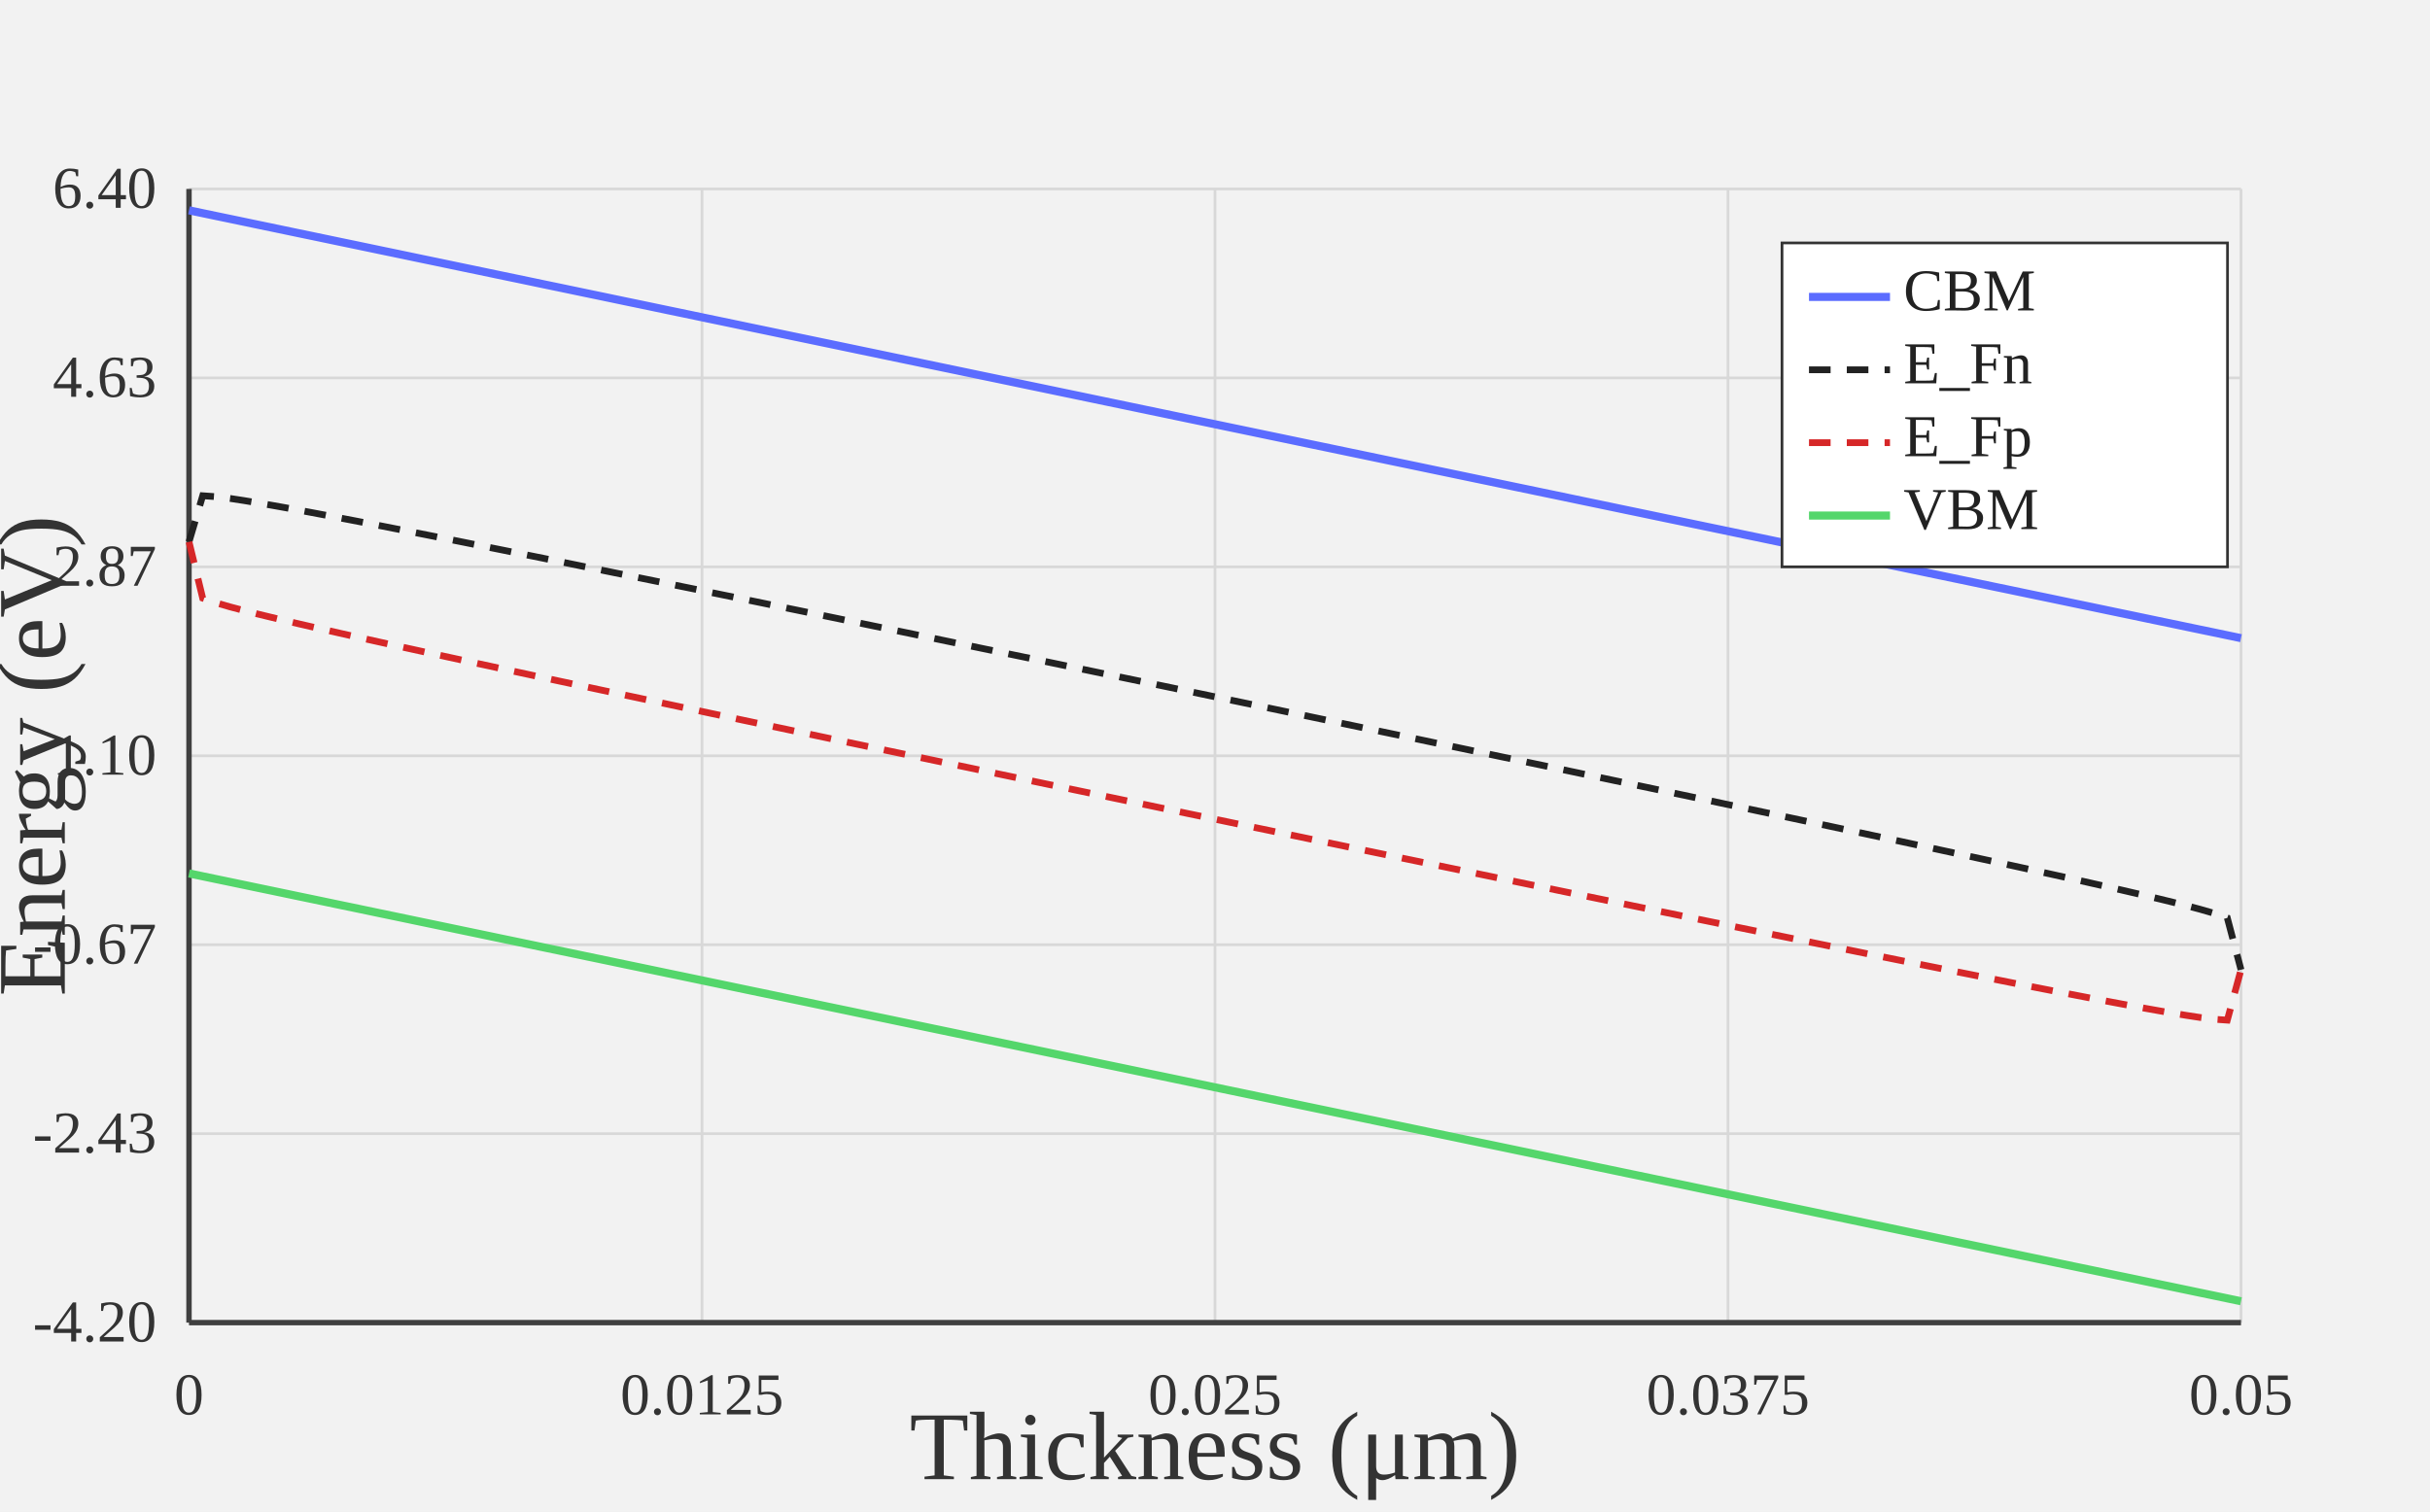
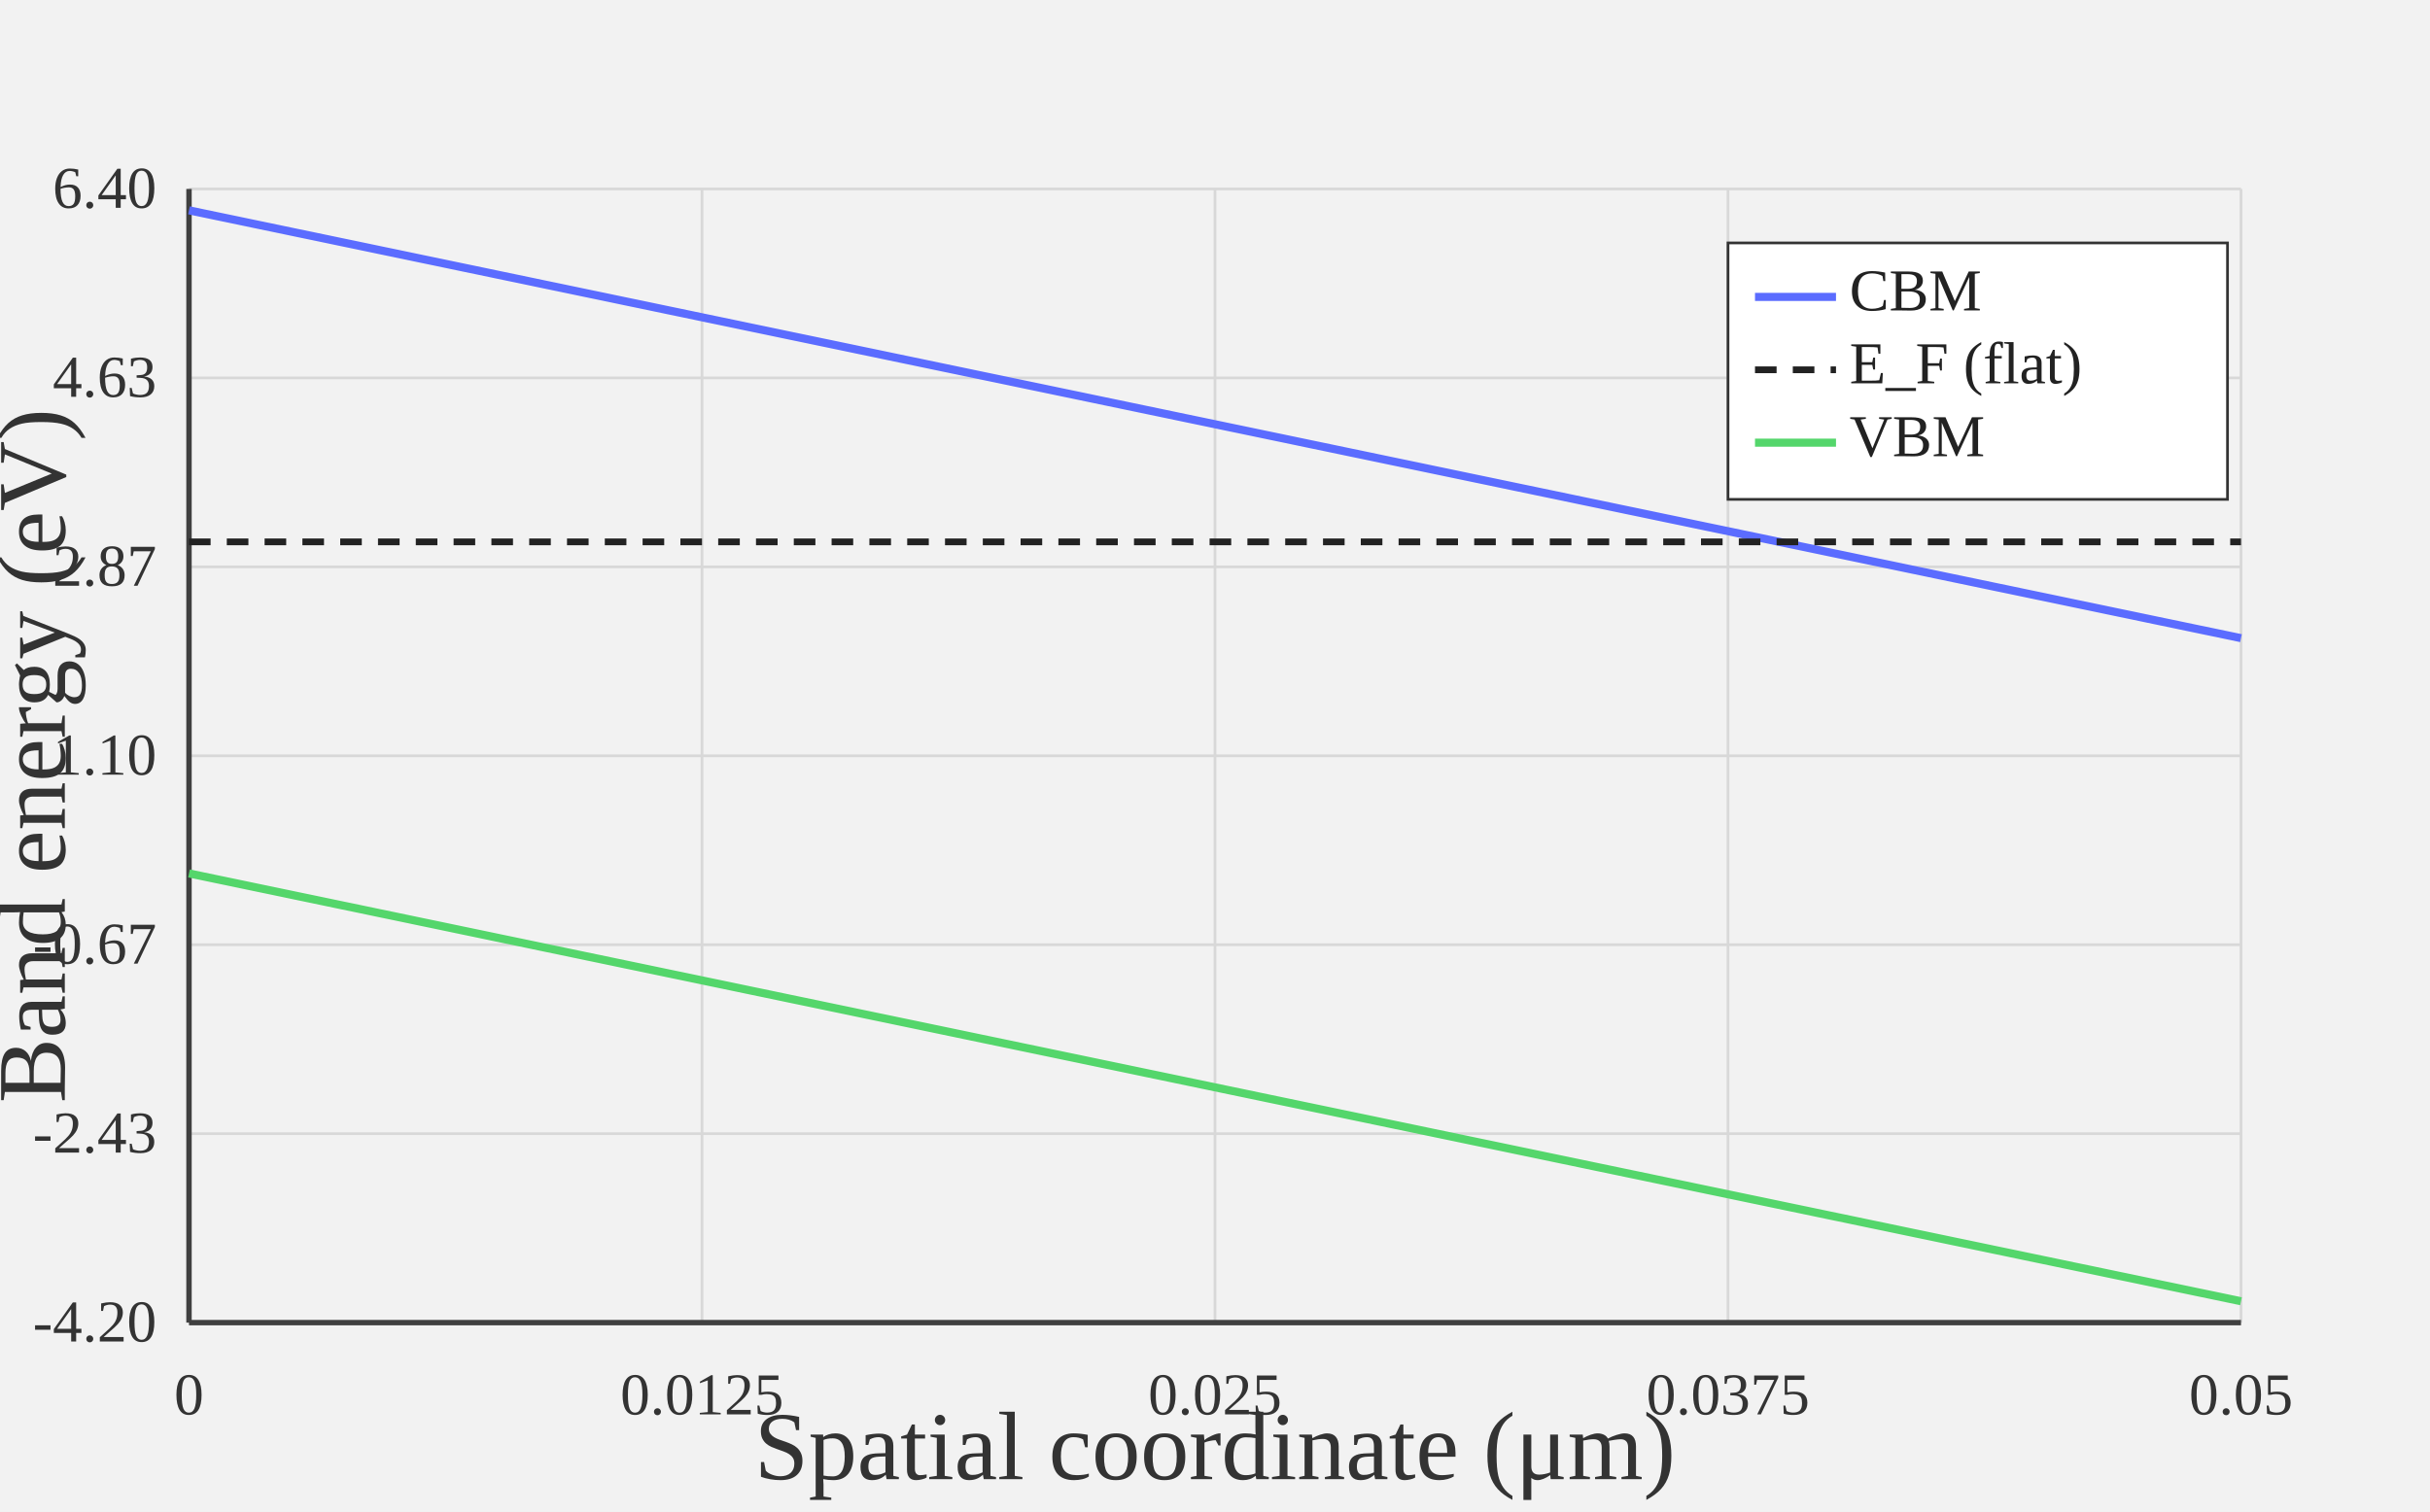
<svg xmlns="http://www.w3.org/2000/svg" width="900" height="560" viewBox="0 0 900 560">
  <rect width="100%" height="100%" fill="#f2f2f2" />
  <line x1="70.00" y1="70" x2="70.00" y2="490" stroke="#d8d8d8" stroke-width="1" />
  <line x1="260.00" y1="70" x2="260.00" y2="490" stroke="#d8d8d8" stroke-width="1" />
  <line x1="450.00" y1="70" x2="450.00" y2="490" stroke="#d8d8d8" stroke-width="1" />
  <line x1="640.00" y1="70" x2="640.00" y2="490" stroke="#d8d8d8" stroke-width="1" />
  <line x1="830.00" y1="70" x2="830.00" y2="490" stroke="#d8d8d8" stroke-width="1" />
  <line x1="70" y1="490.00" x2="830" y2="490.00" stroke="#d8d8d8" stroke-width="1" />
  <line x1="70" y1="420.00" x2="830" y2="420.00" stroke="#d8d8d8" stroke-width="1" />
  <line x1="70" y1="350.00" x2="830" y2="350.00" stroke="#d8d8d8" stroke-width="1" />
  <line x1="70" y1="280.00" x2="830" y2="280.00" stroke="#d8d8d8" stroke-width="1" />
  <line x1="70" y1="210.00" x2="830" y2="210.00" stroke="#d8d8d8" stroke-width="1" />
  <line x1="70" y1="140.00" x2="830" y2="140.00" stroke="#d8d8d8" stroke-width="1" />
  <line x1="70" y1="70.00" x2="830" y2="70.00" stroke="#d8d8d8" stroke-width="1" />
  <line x1="70" y1="490" x2="830" y2="490" stroke="#404040" stroke-width="2" />
  <line x1="70" y1="70" x2="70" y2="490" stroke="#404040" stroke-width="2" />
  <polyline points="70.00,77.92 75.07,78.98 80.13,80.04 85.20,81.09 90.27,82.15 95.33,83.21 100.40,84.26 105.47,85.32 110.53,86.38 115.60,87.43 120.67,88.49 125.73,89.55 130.80,90.60 135.87,91.66 140.93,92.72 146.00,93.77 151.07,94.83 156.13,95.89 161.20,96.94 166.27,98.00 171.33,99.06 176.40,100.11 181.47,101.17 186.53,102.23 191.60,103.28 196.67,104.34 201.73,105.40 206.80,106.45 211.87,107.51 216.93,108.57 222.00,109.62 227.07,110.68 232.13,111.74 237.20,112.79 242.27,113.85 247.33,114.91 252.40,115.96 257.47,117.02 262.53,118.08 267.60,119.13 272.67,120.19 277.73,121.25 282.80,122.30 287.87,123.36 292.93,124.42 298.00,125.47 303.07,126.53 308.13,127.58 313.20,128.64 318.27,129.70 323.33,130.75 328.40,131.81 333.47,132.87 338.53,133.92 343.60,134.98 348.67,136.04 353.73,137.09 358.80,138.15 363.87,139.21 368.93,140.26 374.00,141.32 379.07,142.38 384.13,143.43 389.20,144.49 394.27,145.55 399.33,146.60 404.40,147.66 409.47,148.72 414.53,149.77 419.60,150.83 424.67,151.89 429.73,152.94 434.80,154.00 439.87,155.06 444.93,156.11 450.00,157.17 455.07,158.23 460.13,159.28 465.20,160.34 470.27,161.40 475.33,162.45 480.40,163.51 485.47,164.57 490.53,165.62 495.60,166.68 500.67,167.74 505.73,168.79 510.80,169.85 515.87,170.91 520.93,171.96 526.00,173.02 531.07,174.08 536.13,175.13 541.20,176.19 546.27,177.25 551.33,178.30 556.40,179.36 561.47,180.42 566.53,181.47 571.60,182.53 576.67,183.58 581.73,184.64 586.80,185.70 591.87,186.75 596.93,187.81 602.00,188.87 607.07,189.92 612.13,190.98 617.20,192.04 622.27,193.09 627.33,194.15 632.40,195.21 637.47,196.26 642.53,197.32 647.60,198.38 652.67,199.43 657.73,200.49 662.80,201.55 667.87,202.60 672.93,203.66 678.00,204.72 683.07,205.77 688.13,206.83 693.20,207.89 698.27,208.94 703.33,210.00 708.40,211.06 713.47,212.11 718.53,213.17 723.60,214.23 728.67,215.28 733.73,216.34 738.80,217.40 743.87,218.45 748.93,219.51 754.00,220.57 759.07,221.62 764.13,222.68 769.20,223.74 774.27,224.79 779.33,225.85 784.40,226.91 789.47,227.96 794.53,229.02 799.60,230.08 804.67,231.13 809.73,232.19 814.80,233.25 819.87,234.30 824.93,235.36 830.00,236.42" fill="none" stroke="#5b6cff" stroke-width="3" />
-   <polyline points="70.00,200.75 75.07,183.66 80.13,184.02 85.20,184.66 90.27,185.43 95.33,186.27 100.40,187.15 105.47,188.05 110.53,188.98 115.60,189.92 120.67,190.88 125.73,191.85 130.80,192.82 135.87,193.80 140.93,194.79 146.00,195.79 151.07,196.78 156.13,197.79 161.20,198.79 166.27,199.80 171.33,200.81 176.40,201.83 181.47,202.85 186.53,203.86 191.60,204.89 196.67,205.91 201.73,206.93 206.80,207.96 211.87,208.99 216.93,210.02 222.00,211.05 227.07,212.08 232.13,213.11 237.20,214.15 242.27,215.18 247.33,216.22 252.40,217.26 257.47,218.29 262.53,219.33 267.60,220.37 272.67,221.41 277.73,222.45 282.80,223.49 287.87,224.54 292.93,225.58 298.00,226.62 303.07,227.67 308.13,228.71 313.20,229.76 318.27,230.80 323.33,231.85 328.40,232.90 333.47,233.94 338.53,234.99 343.60,236.04 348.67,237.09 353.73,238.14 358.80,239.19 363.87,240.24 368.93,241.29 374.00,242.34 379.07,243.39 384.13,244.44 389.20,245.49 394.27,246.55 399.33,247.60 404.40,248.65 409.47,249.71 414.53,250.76 419.60,251.81 424.67,252.87 429.73,253.92 434.80,254.98 439.87,256.04 444.93,257.09 450.00,258.15 455.07,259.21 460.13,260.26 465.20,261.32 470.27,262.38 475.33,263.44 480.40,264.50 485.47,265.56 490.53,266.62 495.60,267.68 500.67,268.74 505.73,269.80 510.80,270.86 515.87,271.92 520.93,272.98 526.00,274.04 531.07,275.11 536.13,276.17 541.20,277.23 546.27,278.30 551.33,279.36 556.40,280.43 561.47,281.49 566.53,282.56 571.60,283.62 576.67,284.69 581.73,285.76 586.80,286.83 591.87,287.89 596.93,288.96 602.00,290.03 607.07,291.10 612.13,292.17 617.20,293.24 622.27,294.32 627.33,295.39 632.40,296.46 637.47,297.54 642.53,298.61 647.60,299.69 652.67,300.77 657.73,301.84 662.80,302.92 667.87,304.00 672.93,305.08 678.00,306.16 683.07,307.25 688.13,308.33 693.20,309.42 698.27,310.50 703.33,311.59 708.40,312.68 713.47,313.78 718.53,314.87 723.60,315.97 728.67,317.07 733.73,318.17 738.80,319.27 743.87,320.38 748.93,321.49 754.00,322.61 759.07,323.73 764.13,324.85 769.20,325.98 774.27,327.12 779.33,328.27 784.40,329.42 789.47,330.60 794.53,331.78 799.60,332.99 804.67,334.23 809.73,335.50 814.80,336.85 819.87,338.31 824.93,340.07 830.00,359.25" fill="none" stroke="#222222" stroke-width="2.5" stroke-dasharray="8,6" />
-   <polyline points="70.00,200.75 75.07,221.60 80.13,223.36 85.20,224.83 90.27,226.17 95.33,227.45 100.40,228.68 105.47,229.89 110.53,231.08 115.60,232.25 120.67,233.40 125.73,234.55 130.80,235.69 135.87,236.82 140.93,237.94 146.00,239.06 151.07,240.18 156.13,241.29 161.20,242.40 166.27,243.50 171.33,244.60 176.40,245.70 181.47,246.79 186.53,247.89 191.60,248.98 196.67,250.07 201.73,251.16 206.80,252.25 211.87,253.33 216.93,254.41 222.00,255.50 227.07,256.58 232.13,257.66 237.20,258.74 242.27,259.82 247.33,260.89 252.40,261.97 257.47,263.04 262.53,264.12 267.60,265.19 272.67,266.27 277.73,267.34 282.80,268.41 287.87,269.48 292.93,270.55 298.00,271.62 303.07,272.69 308.13,273.76 313.20,274.83 318.27,275.89 323.33,276.96 328.40,278.03 333.47,279.09 338.53,280.16 343.60,281.22 348.67,282.29 353.73,283.35 358.80,284.41 363.87,285.48 368.93,286.54 374.00,287.60 379.07,288.66 384.13,289.73 389.20,290.79 394.27,291.85 399.33,292.91 404.40,293.97 409.47,295.03 414.53,296.09 419.60,297.15 424.67,298.20 429.73,299.26 434.80,300.32 439.87,301.38 444.93,302.43 450.00,303.49 455.07,304.55 460.13,305.60 465.20,306.66 470.27,307.71 475.33,308.77 480.40,309.82 485.47,310.88 490.53,311.93 495.60,312.98 500.67,314.04 505.73,315.09 510.80,316.14 515.87,317.19 520.93,318.24 526.00,319.29 531.07,320.34 536.13,321.39 541.20,322.44 546.27,323.49 551.33,324.54 556.40,325.59 561.47,326.64 566.53,327.69 571.60,328.73 576.67,329.78 581.73,330.83 586.80,331.87 591.87,332.92 596.93,333.96 602.00,335.00 607.07,336.05 612.13,337.09 617.20,338.13 622.27,339.17 627.33,340.21 632.40,341.25 637.47,342.29 642.53,343.33 647.60,344.37 652.67,345.40 657.73,346.44 662.80,347.47 667.87,348.51 672.93,349.54 678.00,350.57 683.07,351.60 688.13,352.63 693.20,353.66 698.27,354.68 703.33,355.71 708.40,356.73 713.47,357.75 718.53,358.77 723.60,359.79 728.67,360.80 733.73,361.81 738.80,362.82 743.87,363.83 748.93,364.83 754.00,365.83 759.07,366.82 764.13,367.81 769.20,368.79 774.27,369.77 779.33,370.73 784.40,371.69 789.47,372.63 794.53,373.56 799.60,374.46 804.67,375.34 809.73,376.17 814.80,376.94 819.87,377.59 824.93,377.94 830.00,359.25" fill="none" stroke="#d62728" stroke-width="2.5" stroke-dasharray="8,6" />
  <polyline points="70.00,323.58 75.07,324.64 80.13,325.70 85.20,326.75 90.27,327.81 95.33,328.87 100.40,329.92 105.47,330.98 110.53,332.04 115.60,333.09 120.67,334.15 125.73,335.21 130.80,336.26 135.87,337.32 140.93,338.38 146.00,339.43 151.07,340.49 156.13,341.55 161.20,342.60 166.27,343.66 171.33,344.72 176.40,345.77 181.47,346.83 186.53,347.89 191.60,348.94 196.67,350.00 201.73,351.06 206.80,352.11 211.87,353.17 216.93,354.23 222.00,355.28 227.07,356.34 232.13,357.40 237.20,358.45 242.27,359.51 247.33,360.57 252.40,361.62 257.47,362.68 262.53,363.74 267.60,364.79 272.67,365.85 277.73,366.91 282.80,367.96 287.87,369.02 292.93,370.08 298.00,371.13 303.07,372.19 308.13,373.25 313.20,374.30 318.27,375.36 323.33,376.42 328.40,377.47 333.47,378.53 338.53,379.58 343.60,380.64 348.67,381.70 353.73,382.75 358.80,383.81 363.87,384.87 368.93,385.92 374.00,386.98 379.07,388.04 384.13,389.09 389.20,390.15 394.27,391.21 399.33,392.26 404.40,393.32 409.47,394.38 414.53,395.43 419.60,396.49 424.67,397.55 429.73,398.60 434.80,399.66 439.87,400.72 444.93,401.77 450.00,402.83 455.07,403.89 460.13,404.94 465.20,406.00 470.27,407.06 475.33,408.11 480.40,409.17 485.47,410.23 490.53,411.28 495.60,412.34 500.67,413.40 505.73,414.45 510.80,415.51 515.87,416.57 520.93,417.62 526.00,418.68 531.07,419.74 536.13,420.79 541.20,421.85 546.27,422.91 551.33,423.96 556.40,425.02 561.47,426.08 566.53,427.13 571.60,428.19 576.67,429.25 581.73,430.30 586.80,431.36 591.87,432.42 596.93,433.47 602.00,434.53 607.07,435.58 612.13,436.64 617.20,437.70 622.27,438.75 627.33,439.81 632.40,440.87 637.47,441.92 642.53,442.98 647.60,444.04 652.67,445.09 657.73,446.15 662.80,447.21 667.87,448.26 672.93,449.32 678.00,450.38 683.07,451.43 688.13,452.49 693.20,453.55 698.27,454.60 703.33,455.66 708.40,456.72 713.47,457.77 718.53,458.83 723.60,459.89 728.67,460.94 733.73,462.00 738.80,463.06 743.87,464.11 748.93,465.17 754.00,466.23 759.07,467.28 764.13,468.34 769.20,469.40 774.27,470.45 779.33,471.51 784.40,472.57 789.47,473.62 794.53,474.68 799.60,475.74 804.67,476.79 809.73,477.85 814.80,478.91 819.87,479.96 824.93,481.02 830.00,482.08" fill="none" stroke="#54d66b" stroke-width="3" />
-   <rect x="660" y="90" width="165" height="120" fill="#ffffff" stroke="#333" />
-   <line x1="670" y1="110" x2="700" y2="110" stroke="#5b6cff" stroke-width="3" />
-   <text x="705" y="115" font-size="22" fill="#222">CBM</text>
-   <line x1="670" y1="137" x2="700" y2="137" stroke="#222" stroke-width="2.5" stroke-dasharray="8,6" />
-   <text x="705" y="142" font-size="22" fill="#222">E_Fn</text>
-   <line x1="670" y1="164" x2="700" y2="164" stroke="#d62728" stroke-width="2.5" stroke-dasharray="8,6" />
-   <text x="705" y="169" font-size="22" fill="#222">E_Fp</text>
-   <line x1="670" y1="191" x2="700" y2="191" stroke="#54d66b" stroke-width="3" />
-   <text x="705" y="196" font-size="22" fill="#222">VBM</text>
+   <polyline points="70.00,200.75 75.07,200.75 80.13,200.75 85.20,200.75 90.27,200.75 95.33,200.75 100.40,200.75 105.47,200.75 110.53,200.75 115.60,200.75 120.67,200.75 125.73,200.75 130.80,200.75 135.87,200.75 140.93,200.75 146.00,200.75 151.07,200.75 156.13,200.75 161.20,200.75 166.27,200.75 171.33,200.75 176.40,200.75 181.47,200.75 186.53,200.75 191.60,200.75 196.67,200.75 201.73,200.75 206.80,200.75 211.87,200.75 216.93,200.75 222.00,200.75 227.07,200.75 232.13,200.75 237.20,200.75 242.27,200.75 247.33,200.75 252.40,200.75 257.47,200.75 262.53,200.75 267.60,200.75 272.67,200.75 277.73,200.75 282.80,200.75 287.87,200.75 292.93,200.75 298.00,200.75 303.07,200.75 308.13,200.75 313.20,200.75 318.27,200.75 323.33,200.75 328.40,200.75 333.47,200.75 338.53,200.75 343.60,200.75 348.67,200.75 353.73,200.75 358.80,200.75 363.87,200.75 368.93,200.75 374.00,200.75 379.07,200.75 384.13,200.75 389.20,200.75 394.27,200.75 399.33,200.75 404.40,200.75 409.47,200.75 414.53,200.75 419.60,200.75 424.67,200.75 429.73,200.75 434.80,200.75 439.87,200.75 444.93,200.75 450.00,200.75 455.07,200.75 460.13,200.75 465.20,200.75 470.27,200.75 475.33,200.75 480.40,200.75 485.47,200.75 490.53,200.75 495.60,200.75 500.67,200.75 505.73,200.75 510.80,200.75 515.87,200.75 520.93,200.75 526.00,200.75 531.07,200.75 536.13,200.75 541.20,200.75 546.27,200.75 551.33,200.75 556.40,200.75 561.47,200.75 566.53,200.75 571.60,200.75 576.67,200.75 581.73,200.75 586.80,200.75 591.87,200.75 596.93,200.75 602.00,200.75 607.07,200.75 612.13,200.75 617.20,200.75 622.27,200.75 627.33,200.75 632.40,200.75 637.47,200.75 642.53,200.75 647.60,200.75 652.67,200.75 657.73,200.75 662.80,200.75 667.87,200.75 672.93,200.75 678.00,200.75 683.07,200.75 688.13,200.75 693.20,200.75 698.27,200.75 703.33,200.75 708.40,200.75 713.47,200.75 718.53,200.75 723.60,200.75 728.67,200.75 733.73,200.75 738.80,200.75 743.87,200.75 748.93,200.75 754.00,200.75 759.07,200.75 764.13,200.75 769.20,200.75 774.27,200.75 779.33,200.75 784.40,200.75 789.47,200.75 794.53,200.75 799.60,200.75 804.67,200.75 809.73,200.75 814.80,200.75 819.87,200.75 824.93,200.75 830.00,200.75" fill="none" stroke="#222" stroke-width="2.5" stroke-dasharray="8,6" />
+   <rect x="640" y="90" width="185" height="95" fill="#ffffff" stroke="#333" />
+   <line x1="650" y1="110" x2="680" y2="110" stroke="#5b6cff" stroke-width="3" />
+   <text x="685" y="115" font-size="22" fill="#222">CBM</text>
+   <line x1="650" y1="137" x2="680" y2="137" stroke="#222" stroke-width="2.5" stroke-dasharray="8,6" />
+   <text x="685" y="142" font-size="22" fill="#222">E_F (flat)</text>
+   <line x1="650" y1="164" x2="680" y2="164" stroke="#54d66b" stroke-width="3" />
+   <text x="685" y="169" font-size="22" fill="#222">VBM</text>
  <text x="70.00" y="524" text-anchor="middle" font-size="22" fill="#333">0</text>
  <text x="260.00" y="524" text-anchor="middle" font-size="22" fill="#333">0.0125</text>
  <text x="450.00" y="524" text-anchor="middle" font-size="22" fill="#333">0.025</text>
  <text x="640.00" y="524" text-anchor="middle" font-size="22" fill="#333">0.0375</text>
  <text x="830.00" y="524" text-anchor="middle" font-size="22" fill="#333">0.05</text>
  <text x="58" y="497.00" text-anchor="end" font-size="22" fill="#333">-4.20</text>
  <text x="58" y="427.00" text-anchor="end" font-size="22" fill="#333">-2.43</text>
  <text x="58" y="357.00" text-anchor="end" font-size="22" fill="#333">-0.67</text>
  <text x="58" y="287.00" text-anchor="end" font-size="22" fill="#333">1.10</text>
  <text x="58" y="217.00" text-anchor="end" font-size="22" fill="#333">2.87</text>
  <text x="58" y="147.00" text-anchor="end" font-size="22" fill="#333">4.63</text>
  <text x="58" y="77.00" text-anchor="end" font-size="22" fill="#333">6.40</text>
-   <text x="450.0" y="548" text-anchor="middle" font-size="36" fill="#333">Thickness (μm)</text>
-   <text x="24" y="280.0" text-anchor="middle" font-size="36" fill="#333" transform="rotate(-90 24 280.0)">Energy (eV)</text>
+   <text x="450.0" y="548" text-anchor="middle" font-size="36" fill="#333">Spatial coordinate (μm)</text>
+   <text x="24" y="280.0" text-anchor="middle" font-size="36" fill="#333" transform="rotate(-90 24 280.0)">Band energy (eV)</text>
</svg>
